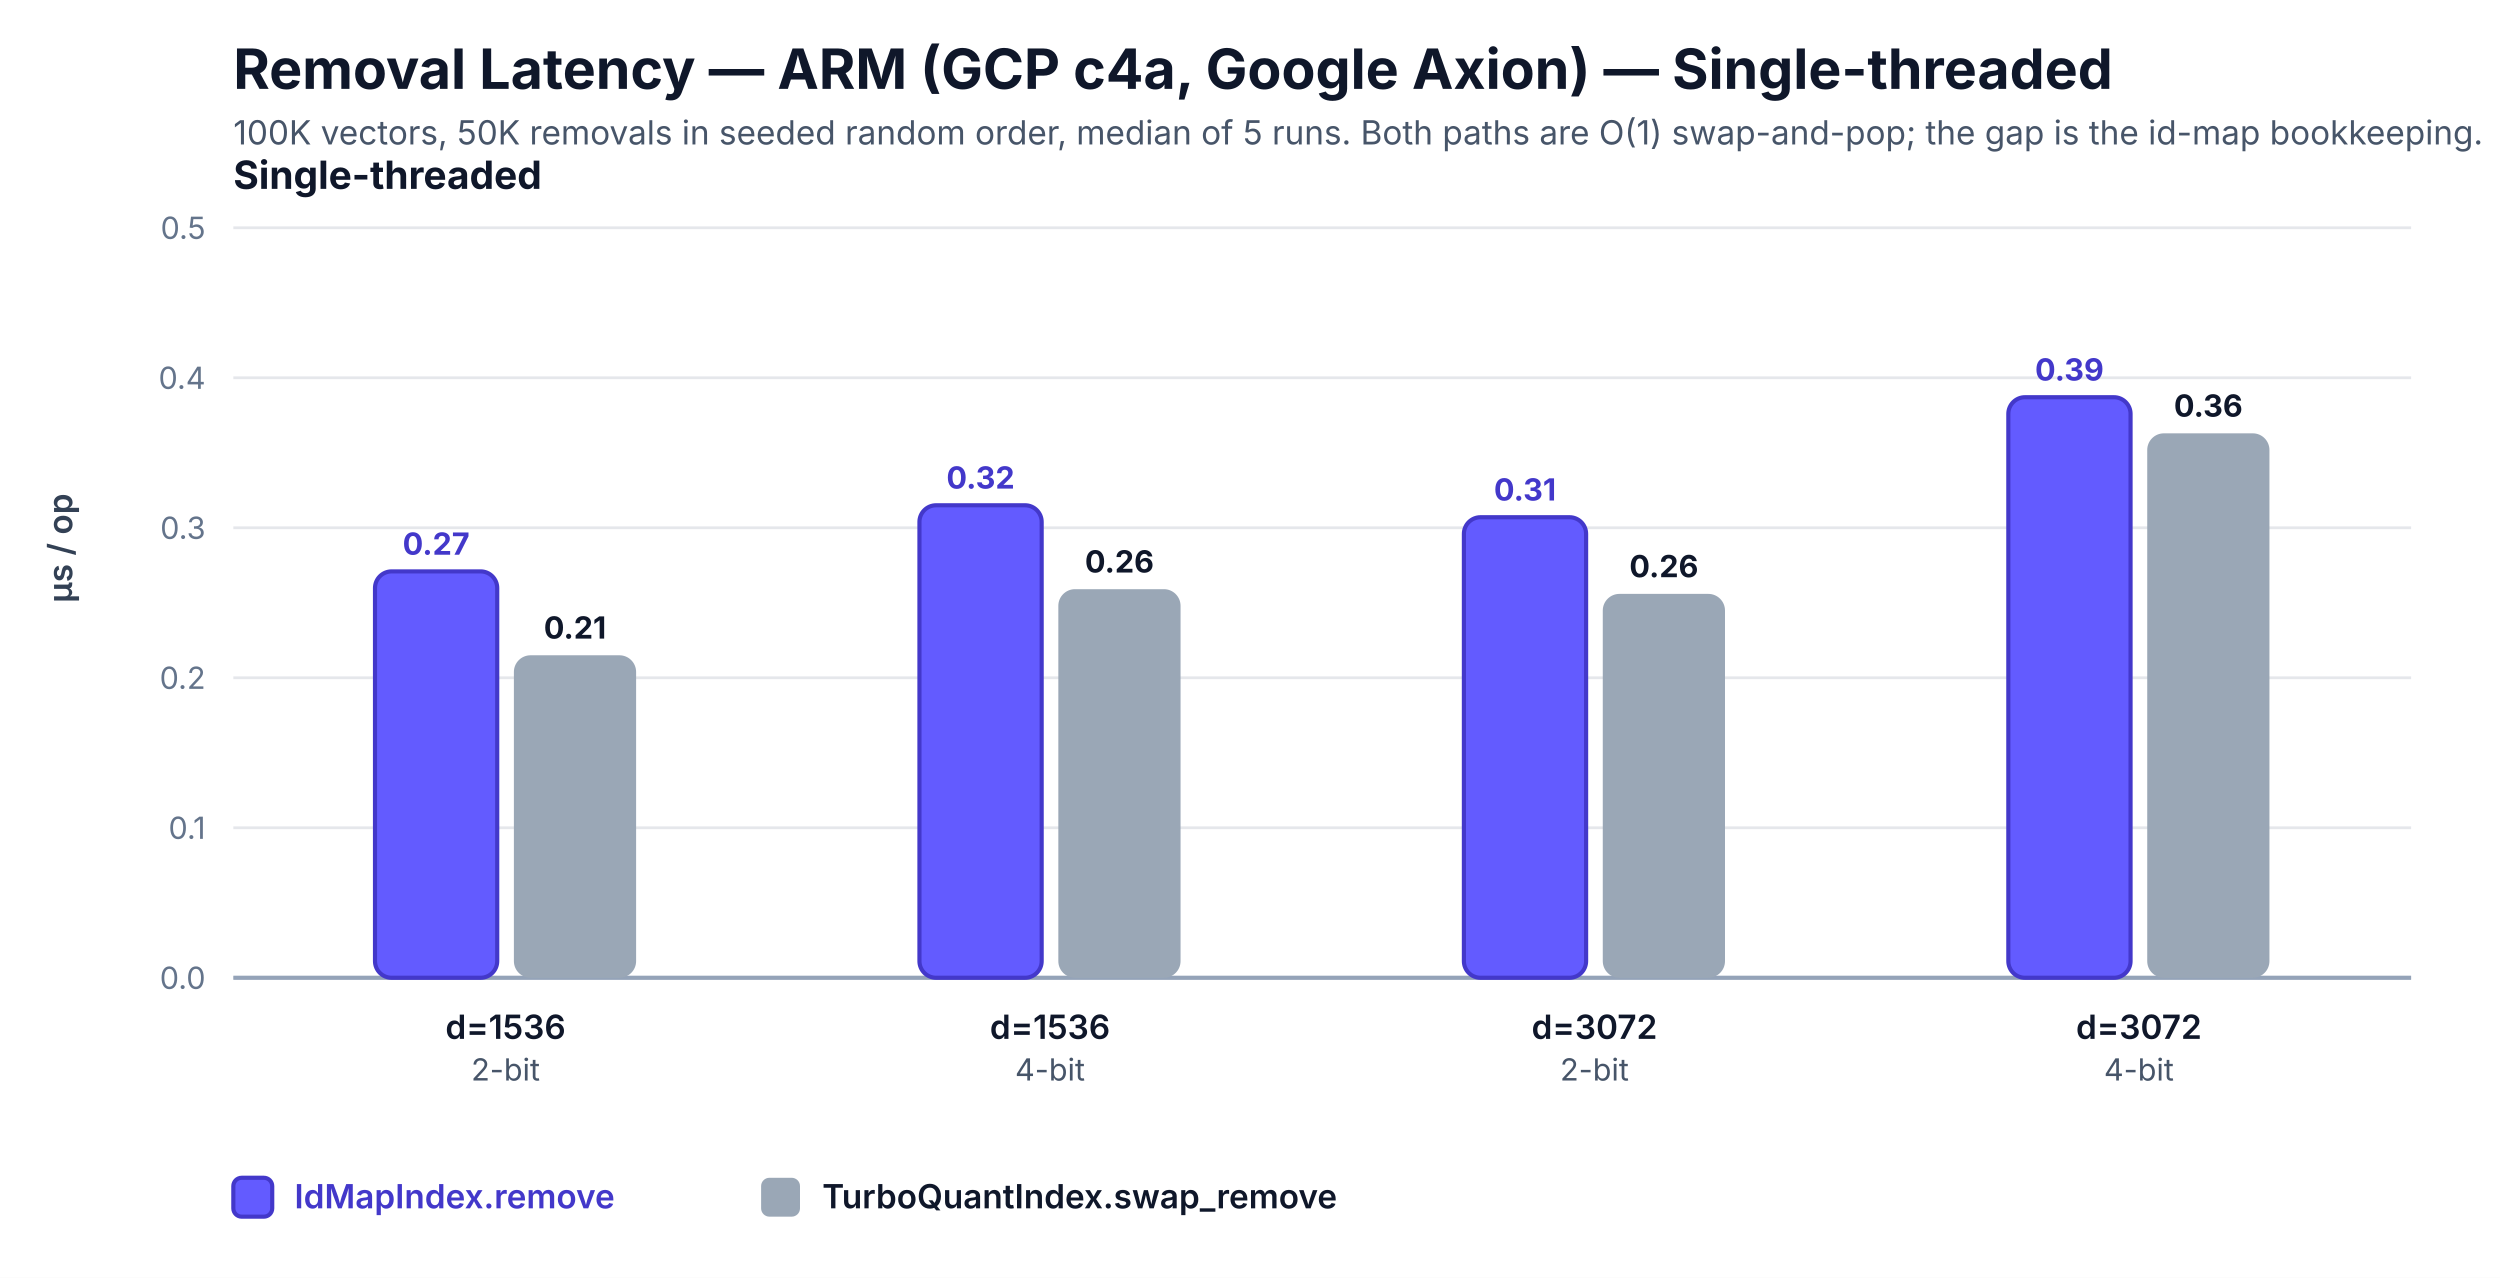
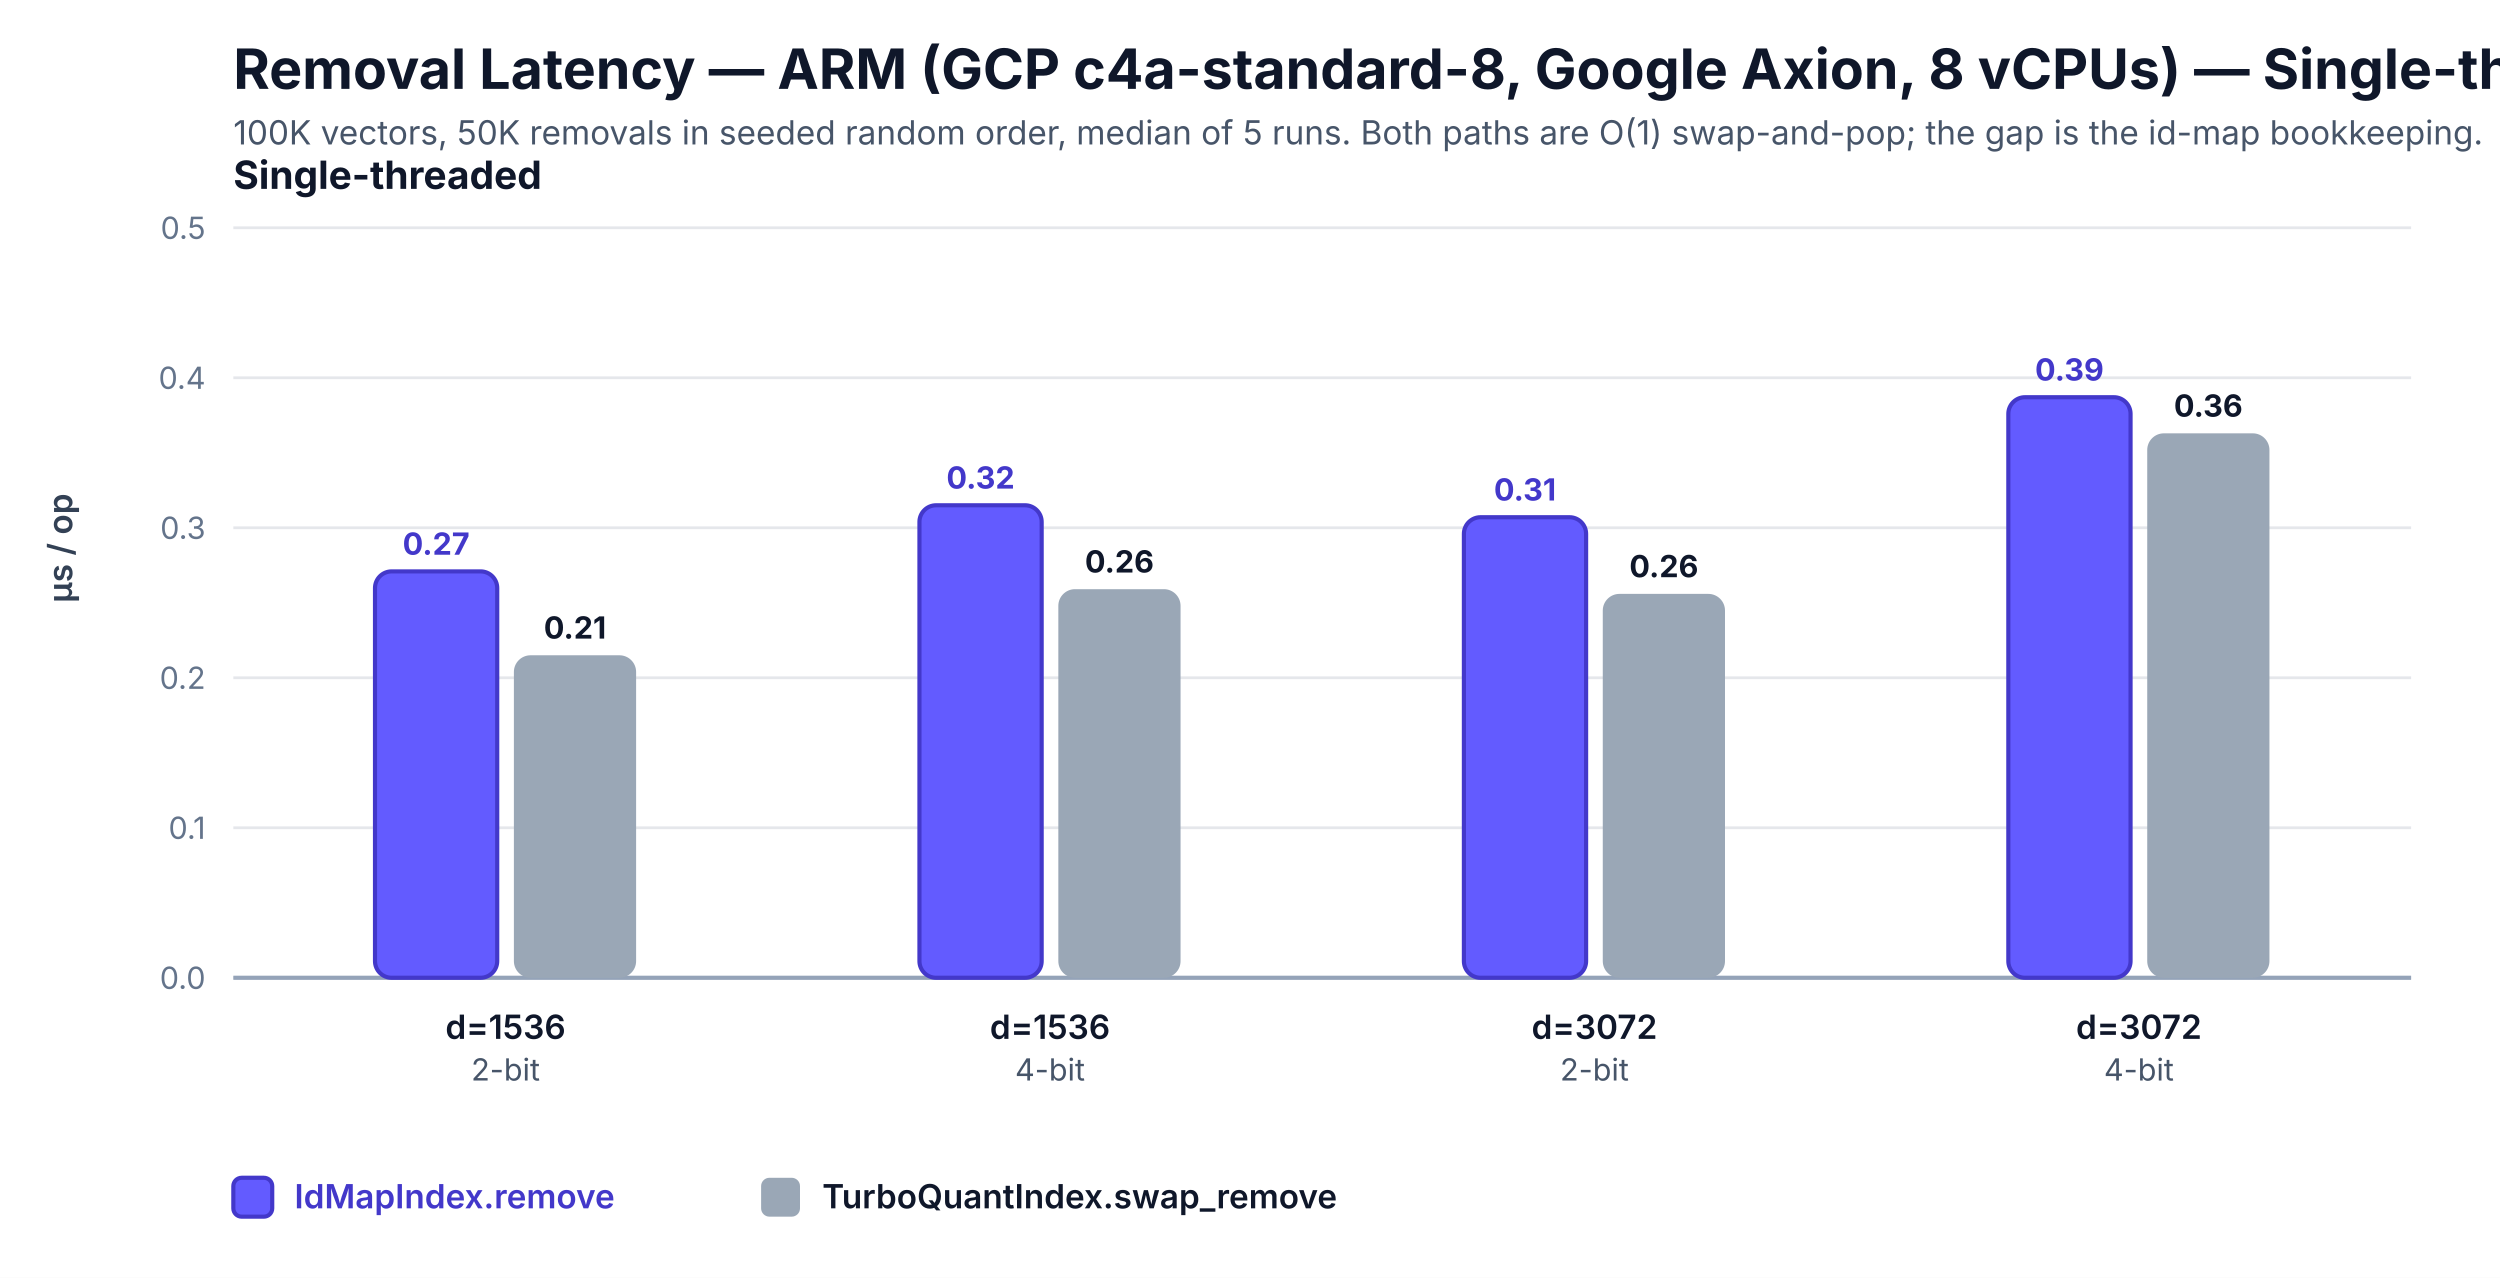
- <svg xmlns="http://www.w3.org/2000/svg" width="900" height="460" viewBox="0 0 900 460" role="img" aria-label="Removal Latency — ARM (GCP c4a, Google Axion) — Single-threaded">
+ <svg xmlns="http://www.w3.org/2000/svg" width="900" height="460" viewBox="0 0 900 460" role="img" aria-label="Removal Latency — ARM (GCP c4a-standard-8, Google Axion, 8 vCPUs) — Single-threaded">
  <style>
  .title { font: 700 20px -apple-system, BlinkMacSystemFont, "Segoe UI", sans-serif; fill: #0f172a; }
  .subtitle { font: 400 12px -apple-system, BlinkMacSystemFont, "Segoe UI", sans-serif; fill: #475569; }
  .panel { font: 700 14px -apple-system, BlinkMacSystemFont, "Segoe UI", sans-serif; fill: #0f172a; }
  .label { font: 600 12px -apple-system, BlinkMacSystemFont, "Segoe UI", sans-serif; fill: #0f172a; }
  .secondary { font: 400 11px -apple-system, BlinkMacSystemFont, "Segoe UI", sans-serif; fill: #475569; }
  .tick { font: 400 11px -apple-system, BlinkMacSystemFont, "Segoe UI", sans-serif; fill: #64748b; }
  .value { font: 700 11px -apple-system, BlinkMacSystemFont, "Segoe UI", sans-serif; fill: #0f172a; }
  .value-accent { font: 700 11px -apple-system, BlinkMacSystemFont, "Segoe UI", sans-serif; fill: #4338ca; }
  .axis { font: 600 12px -apple-system, BlinkMacSystemFont, "Segoe UI", sans-serif; fill: #334155; }
  .legend { font: 600 12px -apple-system, BlinkMacSystemFont, "Segoe UI", sans-serif; fill: #0f172a; }
</style>
  <rect width="100%" height="100%" fill="#ffffff" />
-   <text x="84" y="32" class="title">Removal Latency — ARM (GCP c4a, Google Axion) — Single-threaded</text>
+   <text x="84" y="32" class="title">Removal Latency — ARM (GCP c4a-standard-8, Google Axion, 8 vCPUs) — Single-threaded</text>
  <text x="84" y="52" class="subtitle">100K vectors, 50K removals in seeded random order, median of 5 runs. Both paths are O(1) swap-and-pop; the gap is the id-map bookkeeping.</text>
  <line x1="84" y1="352.0" x2="868" y2="352.0" stroke="#e5e7eb" stroke-width="1" />
  <text x="74" y="356.0" text-anchor="end" class="tick">0.0</text>
  <line x1="84" y1="298.0" x2="868" y2="298.0" stroke="#e5e7eb" stroke-width="1" />
  <text x="74" y="302.0" text-anchor="end" class="tick">0.1</text>
  <line x1="84" y1="244.0" x2="868" y2="244.0" stroke="#e5e7eb" stroke-width="1" />
  <text x="74" y="248.0" text-anchor="end" class="tick">0.2</text>
  <line x1="84" y1="190.0" x2="868" y2="190.0" stroke="#e5e7eb" stroke-width="1" />
  <text x="74" y="194.0" text-anchor="end" class="tick">0.3</text>
  <line x1="84" y1="136.0" x2="868" y2="136.0" stroke="#e5e7eb" stroke-width="1" />
  <text x="74" y="140.0" text-anchor="end" class="tick">0.4</text>
  <line x1="84" y1="82.0" x2="868" y2="82.0" stroke="#e5e7eb" stroke-width="1" />
  <text x="74" y="86.0" text-anchor="end" class="tick">0.5</text>
  <line x1="84" y1="352.0" x2="868" y2="352.0" stroke="#94a3b8" stroke-width="1.5" />
  <text x="84" y="68" class="panel">Single-threaded</text>
  <rect x="135.0" y="205.7" width="44" height="146.3" rx="6" fill="#635bff" stroke="#4338ca" stroke-width="1.5" />
  <rect x="185.0" y="235.9" width="44" height="116.1" rx="6" fill="#9aa7b6" />
  <text x="157.0" y="199.7" text-anchor="middle" class="value-accent">0.27</text>
  <text x="207.0" y="229.9" text-anchor="middle" class="value">0.21</text>
  <text x="182.0" y="374" text-anchor="middle" class="label">d=1536</text>
  <text x="182.0" y="389" text-anchor="middle" class="secondary">2-bit</text>
  <rect x="331.0" y="181.9" width="44" height="170.1" rx="6" fill="#635bff" stroke="#4338ca" stroke-width="1.5" />
  <rect x="381.0" y="212.1" width="44" height="139.9" rx="6" fill="#9aa7b6" />
  <text x="353.0" y="175.9" text-anchor="middle" class="value-accent">0.32</text>
  <text x="403.0" y="206.1" text-anchor="middle" class="value">0.26</text>
  <text x="378.0" y="374" text-anchor="middle" class="label">d=1536</text>
  <text x="378.0" y="389" text-anchor="middle" class="secondary">4-bit</text>
  <rect x="527.0" y="186.2" width="44" height="165.8" rx="6" fill="#635bff" stroke="#4338ca" stroke-width="1.5" />
  <rect x="577.0" y="213.8" width="44" height="138.2" rx="6" fill="#9aa7b6" />
  <text x="549.0" y="180.2" text-anchor="middle" class="value-accent">0.31</text>
  <text x="599.0" y="207.8" text-anchor="middle" class="value">0.26</text>
  <text x="574.0" y="374" text-anchor="middle" class="label">d=3072</text>
  <text x="574.0" y="389" text-anchor="middle" class="secondary">2-bit</text>
  <rect x="723.0" y="143.0" width="44" height="209.0" rx="6" fill="#635bff" stroke="#4338ca" stroke-width="1.5" />
  <rect x="773.0" y="156.0" width="44" height="196.0" rx="6" fill="#9aa7b6" />
  <text x="745.0" y="137.0" text-anchor="middle" class="value-accent">0.39</text>
  <text x="795.0" y="150.0" text-anchor="middle" class="value">0.36</text>
  <text x="770.0" y="374" text-anchor="middle" class="label">d=3072</text>
  <text x="770.0" y="389" text-anchor="middle" class="secondary">4-bit</text>
  <text x="26" y="217.0" transform="rotate(-90, 26, 217.0)" class="axis">µs / op</text>
  <rect x="84" y="424" width="14" height="14" rx="3" fill="#635bff" stroke="#4338ca" stroke-width="1.5" />
  <text x="106" y="435" class="legend" style="fill: #4338ca;">IdMapIndex.remove</text>
  <rect x="274" y="424" width="14" height="14" rx="3" fill="#9aa7b6" />
  <text x="296" y="435" class="legend">TurboQuantIndex.swap_remove</text>
</svg>
